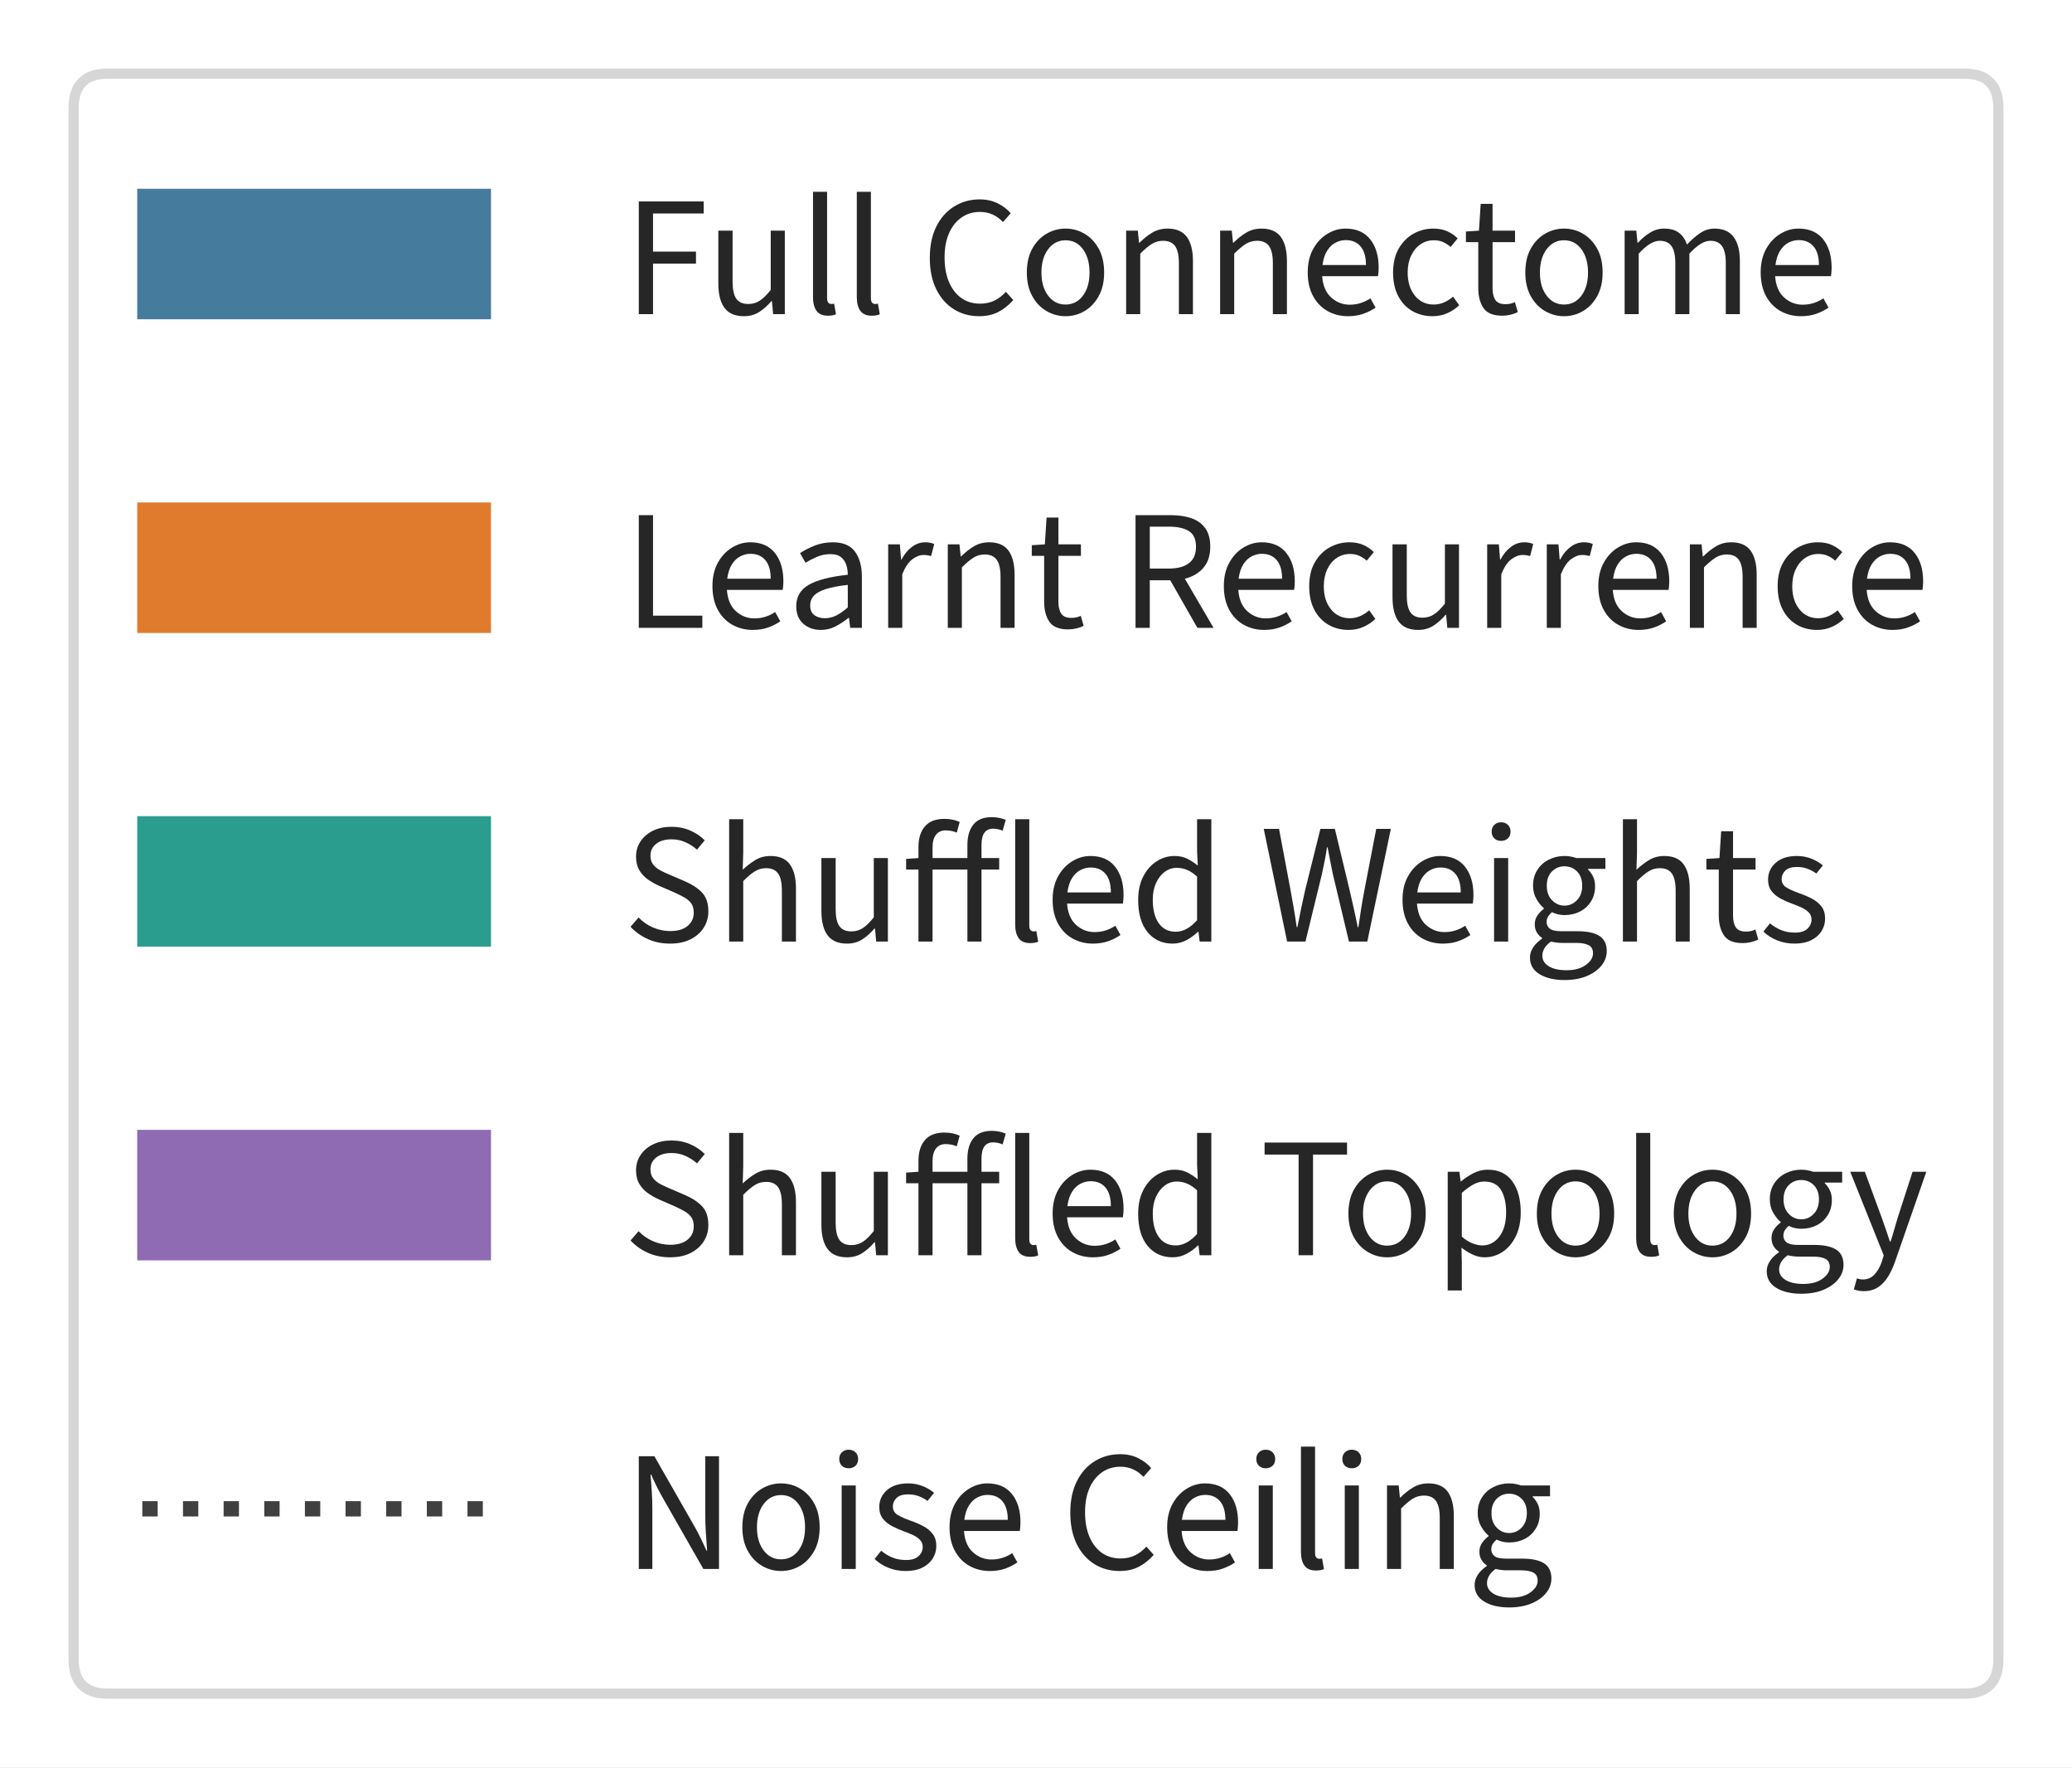
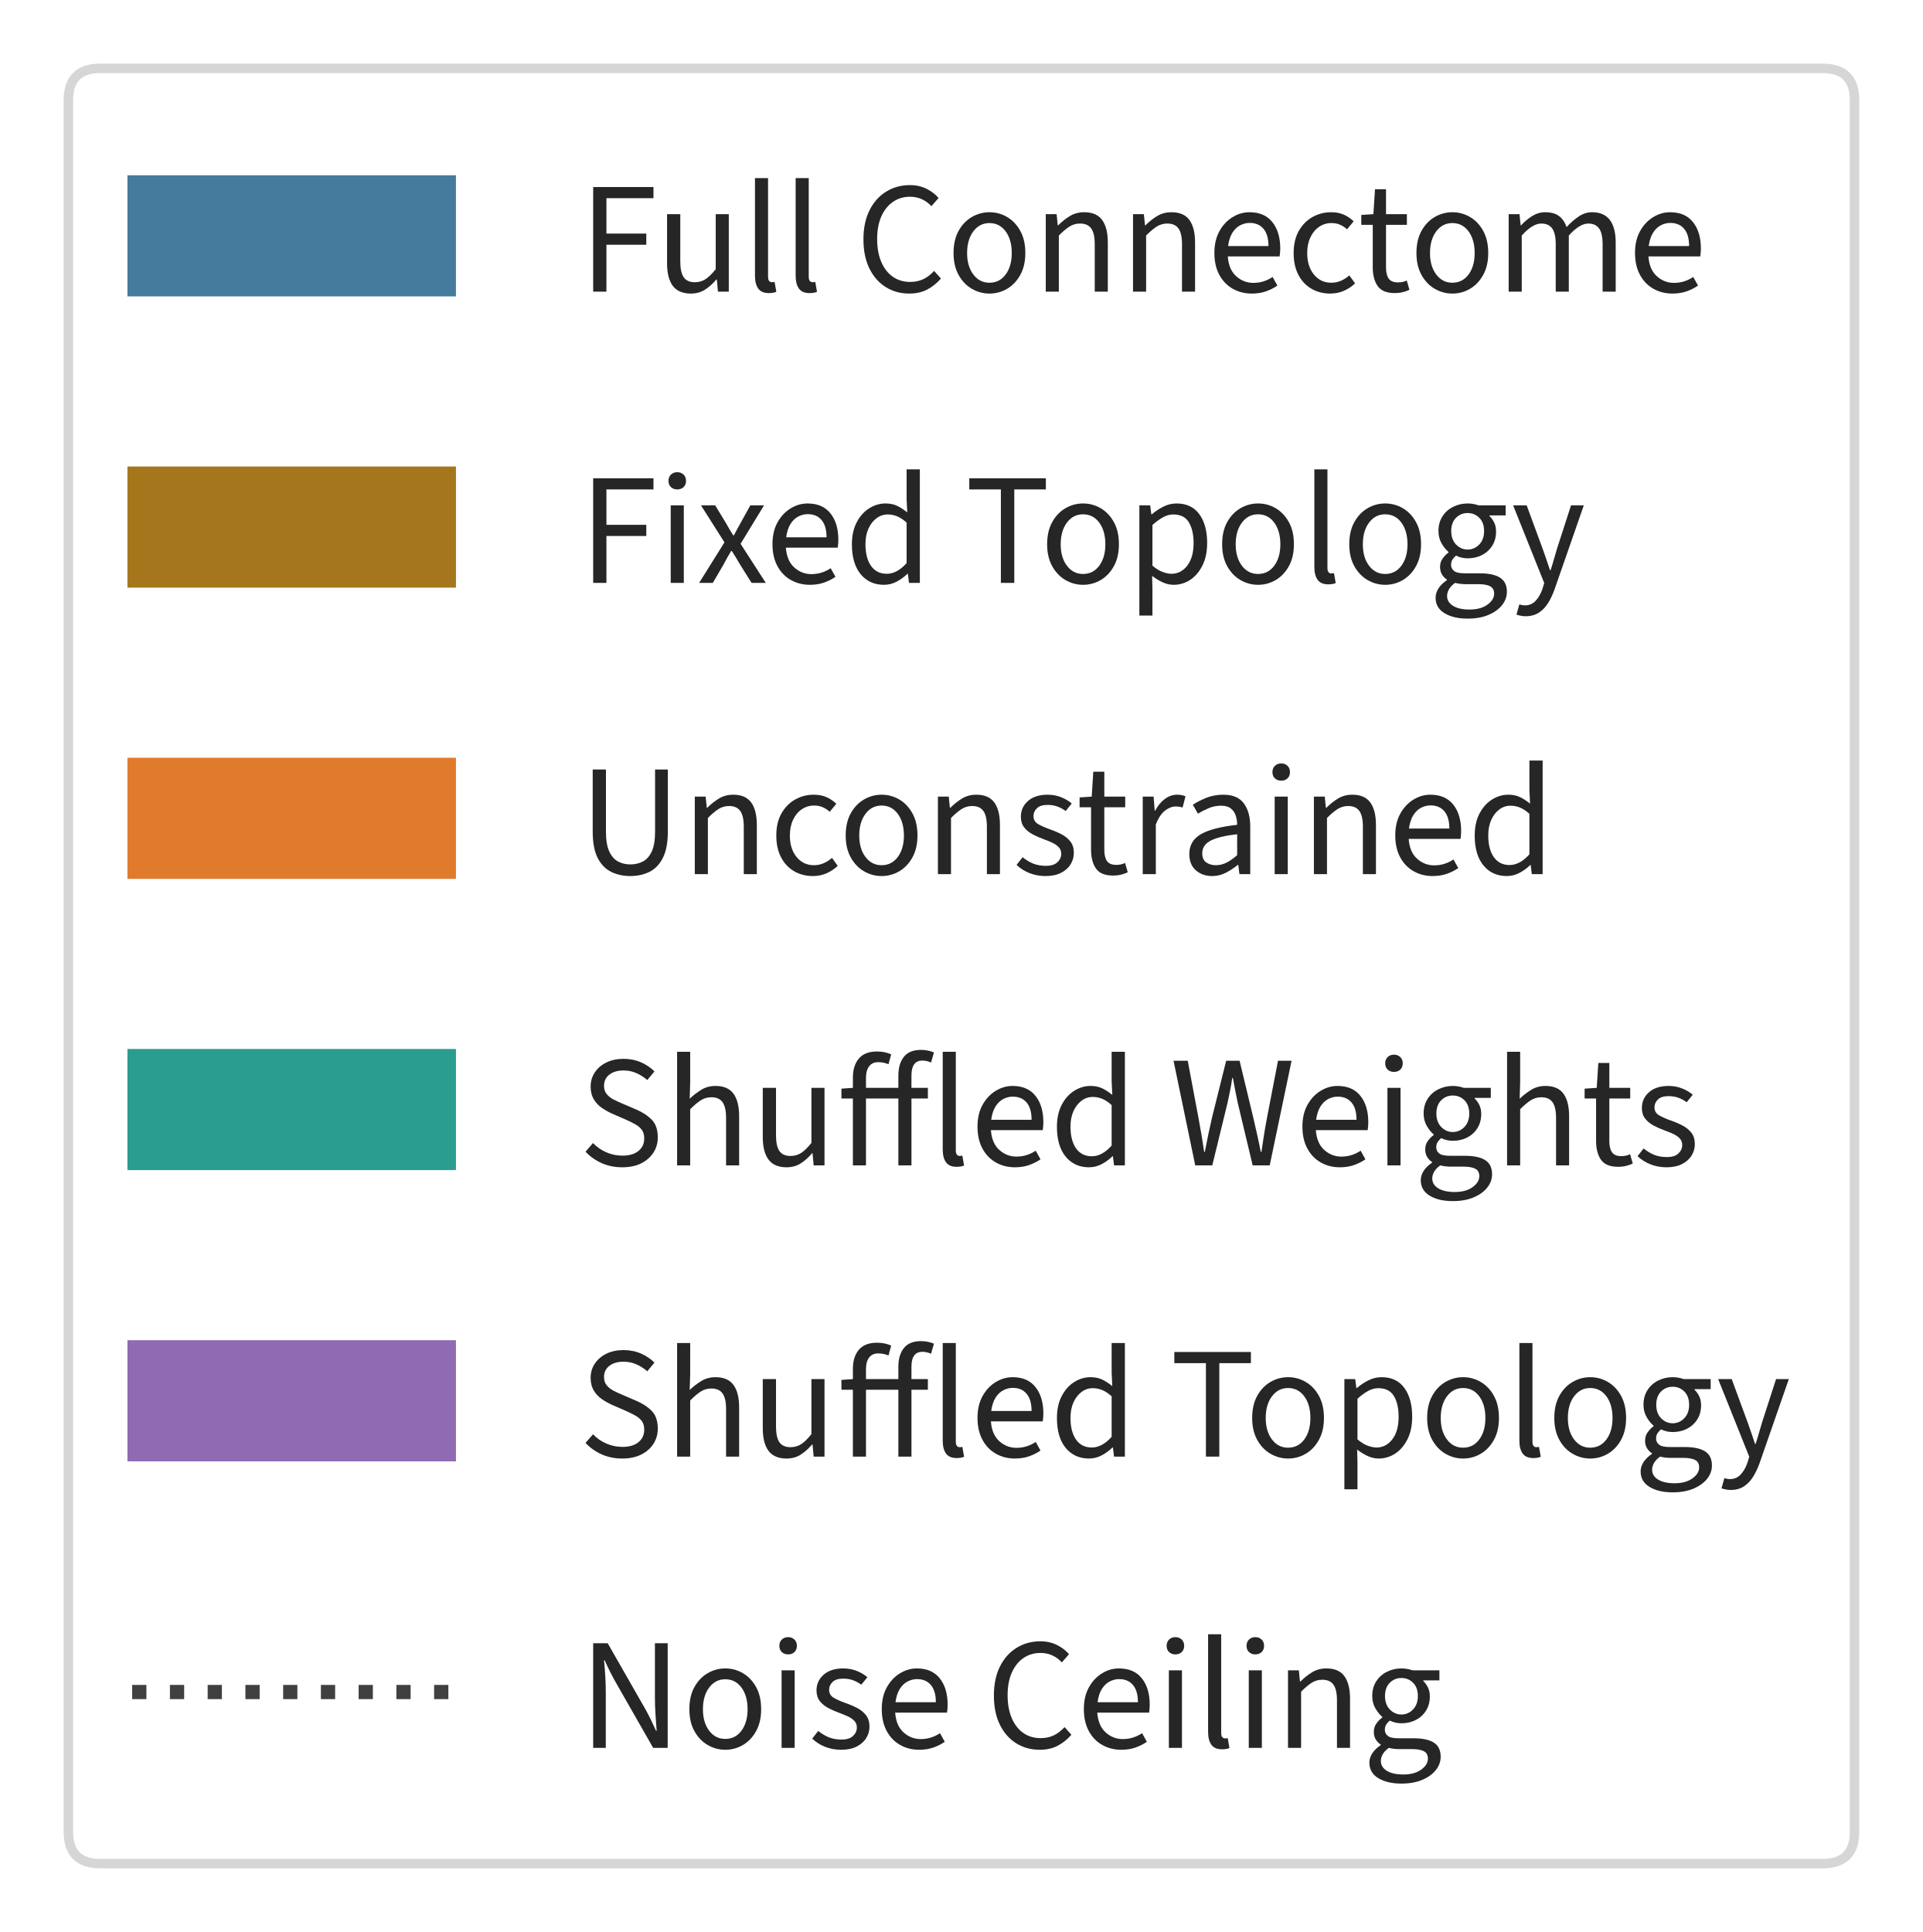
- <svg xmlns="http://www.w3.org/2000/svg" xmlns:xlink="http://www.w3.org/1999/xlink" width="202.641pt" height="172.824pt" viewBox="0 0 202.641 172.824" version="1.1">
+ <svg xmlns="http://www.w3.org/2000/svg" xmlns:xlink="http://www.w3.org/1999/xlink" width="202.515pt" height="203.501pt" viewBox="0 0 202.515 203.501" version="1.1">
  <defs>
    <style type="text/css">*{stroke-linejoin: round; stroke-linecap: butt}</style>
  </defs>
  <g id="figure_1">
    <g id="patch_1">
-       <path d="M 0 172.824  L 202.641 172.824  L 202.641 0  L 0 0  z " style="fill: #ffffff" />
+       <path d="M 0 203.501  L 202.515 203.501  L 202.515 0  L 0 0  z " style="fill: #ffffff" />
    </g>
    <g id="legend_1">
      <g id="patch_2">
-         <path d="M 10.56 165.624  L 192.081 165.624  Q 195.441 165.624 195.441 162.264  L 195.441 10.56  Q 195.441 7.2 192.081 7.2  L 10.56 7.2  Q 7.2 7.2 7.2 10.56  L 7.2 162.264  Q 7.2 165.624 10.56 165.624  z " style="fill: #ffffff; opacity: 0.8; stroke: #cccccc; stroke-linejoin: miter" />
+         <path d="M 10.56 196.301  L 191.955 196.301  Q 195.315 196.301 195.315 192.941  L 195.315 10.56  Q 195.315 7.2 191.955 7.2  L 10.56 7.2  Q 7.2 7.2 7.2 10.56  L 7.2 192.941  Q 7.2 196.301 10.56 196.301  z " style="fill: #ffffff; opacity: 0.8; stroke: #cccccc; stroke-linejoin: miter" />
      </g>
      <g id="patch_3">
        <path d="M 13.92 30.72  L 47.52 30.72  L 47.52 18.96  L 13.92 18.96  z " style="fill: #457b9d; stroke: #457b9d; stroke-linejoin: miter" />
      </g>
      <g id="text_1">
        <g style="fill: #262626" transform="translate(60.96 30.72) scale(0.168 -0.168)">
          <defs>
            <path id="SourceSans3-Regular-7" d="M 576 0  L 576 4198  L 2995 4198  L 2995 3750  L 1107 3750  L 1107 2330  L 2707 2330  L 2707 1882  L 1107 1882  L 1107 0  L 576 0  z " transform="scale(0.015625)" />
            <path id="SourceSans3-Regular-30" d="M 1434 -77  Q 941 -77 710 233  Q 480 544 480 1139  L 480 3110  L 1011 3110  L 1011 1210  Q 1011 774 1148 576  Q 1286 378 1594 378  Q 1837 378 2025 502  Q 2214 627 2432 902  L 2432 3110  L 2957 3110  L 2957 0  L 2522 0  L 2477 486  L 2458 486  Q 2240 230 1997 76  Q 1754 -77 1434 -77  z " transform="scale(0.015625)" />
            <path id="SourceSans3-Regular-27" d="M 1082 -58  Q 787 -58 656 124  Q 525 307 525 640  L 525 4557  L 1050 4557  L 1050 602  Q 1050 480 1094 429  Q 1139 378 1203 378  Q 1229 378 1251 381  Q 1274 384 1312 390  L 1382 -6  Q 1267 -58 1082 -58  z " transform="scale(0.015625)" />
            <path id="SourceSans3-Regular-1" transform="scale(0.015625)" />
            <path id="SourceSans3-Regular-4" d="M 2170 -77  Q 1645 -77 1229 182  Q 813 442 573 928  Q 333 1414 333 2099  Q 333 2778 576 3264  Q 819 3750 1241 4012  Q 1664 4275 2195 4275  Q 2573 4275 2870 4124  Q 3168 3974 3347 3757  L 3059 3430  Q 2893 3610 2678 3709  Q 2464 3808 2202 3808  Q 1811 3808 1513 3600  Q 1216 3392 1049 3014  Q 883 2637 883 2112  Q 883 1587 1046 1200  Q 1210 813 1507 601  Q 1805 390 2208 390  Q 2502 390 2736 502  Q 2970 614 3168 832  L 3443 525  Q 3187 237 2883 80  Q 2579 -77 2170 -77  z " transform="scale(0.015625)" />
            <path id="SourceSans3-Regular-2a" d="M 1734 -77  Q 1357 -77 1027 115  Q 698 307 496 672  Q 294 1037 294 1549  Q 294 2074 496 2438  Q 698 2803 1027 2995  Q 1357 3187 1734 3187  Q 2118 3187 2444 2995  Q 2771 2803 2972 2438  Q 3174 2074 3174 1549  Q 3174 1037 2972 672  Q 2771 307 2444 115  Q 2118 -77 1734 -77  z M 1734 358  Q 2138 358 2384 688  Q 2630 1018 2630 1549  Q 2630 2086 2384 2419  Q 2138 2752 1734 2752  Q 1338 2752 1088 2419  Q 838 2086 838 1549  Q 838 1018 1088 688  Q 1338 358 1734 358  z " transform="scale(0.015625)" />
            <path id="SourceSans3-Regular-29" d="M 525 0  L 525 3110  L 960 3110  L 1005 2662  L 1024 2662  Q 1248 2886 1497 3036  Q 1747 3187 2067 3187  Q 2560 3187 2787 2876  Q 3014 2566 3014 1971  L 3014 0  L 2490 0  L 2490 1901  Q 2490 2336 2349 2534  Q 2208 2733 1901 2733  Q 1664 2733 1475 2611  Q 1286 2490 1050 2253  L 1050 0  L 525 0  z " transform="scale(0.015625)" />
            <path id="SourceSans3-Regular-20" d="M 1702 2758  Q 1510 2758 1328 2665  Q 1146 2573 1014 2368  Q 883 2163 838 1830  L 2458 1830  Q 2458 2285 2259 2521  Q 2061 2758 1702 2758  z M 1786 -77  Q 1370 -77 1027 115  Q 685 307 486 675  Q 288 1043 288 1555  Q 288 2061 489 2425  Q 691 2790 1014 2988  Q 1338 3187 1696 3187  Q 2298 3187 2614 2790  Q 2931 2394 2931 1728  Q 2931 1645 2924 1568  Q 2918 1491 2906 1414  L 826 1414  Q 864 890 1161 621  Q 1459 352 1850 352  Q 2074 352 2269 416  Q 2464 480 2624 589  L 2816 243  Q 2611 102 2358 12  Q 2106 -77 1786 -77  z " transform="scale(0.015625)" />
            <path id="SourceSans3-Regular-1e" d="M 1760 -77  Q 1344 -77 1011 115  Q 678 307 486 672  Q 294 1037 294 1549  Q 294 2074 502 2438  Q 710 2803 1052 2995  Q 1395 3187 1792 3187  Q 2099 3187 2320 3084  Q 2541 2982 2701 2822  L 2438 2502  Q 2317 2611 2166 2681  Q 2016 2752 1811 2752  Q 1536 2752 1315 2601  Q 1094 2451 966 2179  Q 838 1907 838 1549  Q 838 1018 1107 688  Q 1376 358 1805 358  Q 2016 358 2201 441  Q 2387 525 2528 653  L 2758 333  Q 2566 147 2313 35  Q 2061 -77 1760 -77  z " transform="scale(0.015625)" />
            <path id="SourceSans3-Regular-2f" d="M 1504 -58  Q 1005 -58 809 227  Q 614 512 614 979  L 614 2682  L 154 2682  L 154 3078  L 640 3110  L 704 4109  L 1146 4109  L 1146 3110  L 1984 3110  L 1984 2682  L 1146 2682  L 1146 966  Q 1146 685 1251 528  Q 1357 371 1626 371  Q 1709 371 1798 387  Q 1888 403 1978 448  L 2086 77  Q 1965 13 1814 -22  Q 1664 -58 1504 -58  z " transform="scale(0.015625)" />
            <path id="SourceSans3-Regular-28" d="M 525 0  L 525 3110  L 960 3110  L 1005 2662  L 1024 2662  Q 1229 2886 1472 3036  Q 1715 3187 1990 3187  Q 2349 3187 2550 3030  Q 2752 2874 2848 2592  Q 3091 2854 3340 3020  Q 3590 3187 3872 3187  Q 4352 3187 4585 2876  Q 4819 2566 4819 1971  L 4819 0  L 4294 0  L 4294 1901  Q 4294 2336 4153 2534  Q 4013 2733 3718 2733  Q 3373 2733 2938 2253  L 2938 0  L 2413 0  L 2413 1901  Q 2413 2336 2272 2534  Q 2131 2733 1830 2733  Q 1485 2733 1050 2253  L 1050 0  L 525 0  z " transform="scale(0.015625)" />
          </defs>
          <use xlink:href="#SourceSans3-Regular-7" />
          <use xlink:href="#SourceSans3-Regular-30" transform="translate(47.8125 0)" />
          <use xlink:href="#SourceSans3-Regular-27" transform="translate(102.2188 0)" />
          <use xlink:href="#SourceSans3-Regular-27" transform="translate(127.7188 0)" />
          <use xlink:href="#SourceSans3-Regular-1" transform="translate(153.2188 0)" />
          <use xlink:href="#SourceSans3-Regular-4" transform="translate(173.2188 0)" />
          <use xlink:href="#SourceSans3-Regular-2a" transform="translate(230.3125 0)" />
          <use xlink:href="#SourceSans3-Regular-29" transform="translate(284.5156 0)" />
          <use xlink:href="#SourceSans3-Regular-29" transform="translate(339.2188 0)" />
          <use xlink:href="#SourceSans3-Regular-20" transform="translate(393.9219 0)" />
          <use xlink:href="#SourceSans3-Regular-1e" transform="translate(443.5156 0)" />
          <use xlink:href="#SourceSans3-Regular-2f" transform="translate(488.1094 0)" />
          <use xlink:href="#SourceSans3-Regular-2a" transform="translate(520.5 0)" />
          <use xlink:href="#SourceSans3-Regular-28" transform="translate(574.7031 0)" />
          <use xlink:href="#SourceSans3-Regular-20" transform="translate(657.6094 0)" />
        </g>
      </g>
      <g id="patch_4">
-         <path d="M 13.92 61.397  L 47.52 61.397  L 47.52 49.637  L 13.92 49.637  z " style="fill: #e07b2e; stroke: #e07b2e; stroke-linejoin: miter" />
+         <path d="M 13.92 61.397  L 47.52 61.397  L 47.52 49.637  L 13.92 49.637  z " style="fill: #a6761d; stroke: #a6761d; stroke-linejoin: miter" />
      </g>
      <g id="text_2">
        <g style="fill: #262626" transform="translate(60.96 61.3968) scale(0.168 -0.168)">
          <defs>
-             <path id="SourceSans3-Regular-d" d="M 576 0  L 576 4198  L 1107 4198  L 1107 454  L 2944 454  L 2944 0  L 576 0  z " transform="scale(0.015625)" />
-             <path id="SourceSans3-Regular-1c" d="M 1242 -77  Q 851 -77 588 153  Q 326 384 326 806  Q 326 1331 787 1600  Q 1248 1869 2246 1978  Q 2246 2176 2188 2349  Q 2131 2522 1993 2634  Q 1856 2746 1600 2746  Q 1331 2746 1094 2643  Q 858 2541 672 2426  L 467 2784  Q 685 2931 1001 3059  Q 1318 3187 1690 3187  Q 2259 3187 2515 2838  Q 2771 2490 2771 1907  L 2771 0  L 2336 0  L 2291 371  L 2272 371  Q 2042 186 1789 54  Q 1536 -77 1242 -77  z M 1389 358  Q 1613 358 1817 460  Q 2022 563 2246 762  L 2246 1600  Q 1722 1542 1414 1440  Q 1107 1338 976 1190  Q 845 1043 845 838  Q 845 582 1005 470  Q 1165 358 1389 358  z " transform="scale(0.015625)" />
-             <path id="SourceSans3-Regular-2d" d="M 525 0  L 525 3110  L 960 3110  L 1005 2547  L 1024 2547  Q 1178 2842 1408 3014  Q 1638 3187 1907 3187  Q 2093 3187 2240 3123  L 2125 2675  Q 2054 2694 1993 2704  Q 1933 2714 1837 2714  Q 1638 2714 1424 2554  Q 1210 2394 1050 1997  L 1050 0  L 525 0  z " transform="scale(0.015625)" />
-             <path id="SourceSans3-Regular-13" d="M 576 0  L 576 4198  L 1888 4198  Q 2317 4198 2649 4086  Q 2982 3974 3171 3715  Q 3360 3456 3360 3021  Q 3360 2534 3104 2236  Q 2848 1939 2413 1830  L 3482 0  L 2880 0  L 1869 1773  L 1107 1773  L 1107 0  L 576 0  z M 1107 2208  L 1811 2208  Q 2304 2208 2566 2409  Q 2829 2611 2829 3021  Q 2829 3437 2566 3603  Q 2304 3770 1811 3770  L 1107 3770  L 1107 2208  z " transform="scale(0.015625)" />
+             <path id="SourceSans3-Regular-24" d="M 525 0  L 525 3110  L 1050 3110  L 1050 0  L 525 0  z M 787 3750  Q 633 3750 534 3843  Q 435 3936 435 4096  Q 435 4250 534 4346  Q 633 4442 787 4442  Q 941 4442 1040 4346  Q 1139 4250 1139 4096  Q 1139 3936 1040 3843  Q 941 3750 787 3750  z " transform="scale(0.015625)" />
+             <path id="SourceSans3-Regular-33" d="M 90 0  L 1107 1626  L 166 3110  L 736 3110  L 1152 2426  Q 1222 2304 1299 2169  Q 1376 2035 1459 1907  L 1485 1907  Q 1555 2035 1625 2169  Q 1696 2304 1766 2426  L 2144 3110  L 2694 3110  L 1754 1568  L 2765 0  L 2195 0  L 1741 723  Q 1658 864 1574 1005  Q 1491 1146 1402 1280  L 1376 1280  Q 1293 1146 1216 1008  Q 1139 870 1062 723  L 640 0  L 90 0  z " transform="scale(0.015625)" />
+             <path id="SourceSans3-Regular-1f" d="M 1587 -77  Q 1005 -77 653 348  Q 301 774 301 1549  Q 301 2054 489 2422  Q 678 2790 988 2988  Q 1299 3187 1651 3187  Q 1920 3187 2118 3091  Q 2317 2995 2522 2829  L 2496 3360  L 2496 4557  L 3027 4557  L 3027 0  L 2592 0  L 2547 365  L 2528 365  Q 2349 186 2105 54  Q 1862 -77 1587 -77  z M 1702 365  Q 2112 365 2496 794  L 2496 2419  Q 2298 2598 2115 2672  Q 1933 2746 1741 2746  Q 1491 2746 1289 2595  Q 1088 2445 966 2179  Q 845 1914 845 1555  Q 845 998 1069 681  Q 1293 365 1702 365  z " transform="scale(0.015625)" />
+             <path id="SourceSans3-Regular-15" d="M 1446 0  L 1446 3750  L 179 3750  L 179 4198  L 3251 4198  L 3251 3750  L 1984 3750  L 1984 0  L 1446 0  z " transform="scale(0.015625)" />
+             <path id="SourceSans3-Regular-2b" d="M 525 -1312  L 525 3110  L 960 3110  L 1005 2752  L 1024 2752  Q 1235 2931 1488 3059  Q 1741 3187 2016 3187  Q 2618 3187 2931 2755  Q 3245 2323 3245 1600  Q 3245 1075 3056 697  Q 2867 320 2563 121  Q 2259 -77 1901 -77  Q 1683 -77 1468 19  Q 1254 115 1037 282  L 1050 -262  L 1050 -1312  L 525 -1312  z M 1811 365  Q 2195 365 2448 694  Q 2701 1024 2701 1600  Q 2701 2112 2512 2429  Q 2323 2746 1882 2746  Q 1683 2746 1481 2637  Q 1280 2528 1050 2323  L 1050 691  Q 1261 512 1459 438  Q 1658 365 1811 365  z " transform="scale(0.015625)" />
+             <path id="SourceSans3-Regular-22" d="M 1574 -1434  Q 1005 -1434 646 -1216  Q 288 -998 288 -595  Q 288 -397 409 -214  Q 531 -32 742 109  L 742 134  Q 627 205 547 333  Q 467 461 467 640  Q 467 838 576 985  Q 685 1133 806 1216  L 806 1242  Q 653 1370 528 1587  Q 403 1805 403 2080  Q 403 2419 563 2668  Q 723 2918 992 3052  Q 1261 3187 1574 3187  Q 1702 3187 1817 3164  Q 1933 3142 2016 3110  L 3098 3110  L 3098 2707  L 2451 2707  L 2451 2682  Q 2560 2579 2637 2425  Q 2714 2272 2714 2061  Q 2714 1734 2560 1491  Q 2406 1248 2150 1117  Q 1894 986 1574 986  Q 1325 986 1107 1094  Q 1024 1024 966 937  Q 909 851 909 723  Q 909 576 1027 480  Q 1146 384 1459 384  L 2061 384  Q 2605 384 2877 208  Q 3149 32 3149 -358  Q 3149 -646 2957 -889  Q 2765 -1133 2413 -1283  Q 2061 -1434 1574 -1434  z M 1574 1338  Q 1843 1338 2038 1539  Q 2234 1741 2234 2080  Q 2234 2419 2042 2611  Q 1850 2803 1574 2803  Q 1299 2803 1107 2611  Q 915 2419 915 2080  Q 915 1741 1110 1539  Q 1306 1338 1574 1338  z M 1651 -1069  Q 2099 -1069 2368 -873  Q 2637 -678 2637 -435  Q 2637 -218 2473 -134  Q 2310 -51 2010 -51  L 1472 -51  Q 1382 -51 1276 -38  Q 1171 -26 1069 0  Q 902 -122 825 -256  Q 749 -390 749 -525  Q 749 -774 989 -921  Q 1229 -1069 1651 -1069  z " transform="scale(0.015625)" />
+             <path id="SourceSans3-Regular-34" d="M 576 -1338  Q 474 -1338 381 -1318  Q 288 -1299 211 -1274  L 326 -864  Q 442 -902 550 -902  Q 813 -902 985 -713  Q 1158 -525 1254 -237  L 1325 -6  L 77 3110  L 621 3110  L 1254 1389  Q 1325 1190 1405 960  Q 1485 730 1555 512  L 1581 512  Q 1651 723 1715 953  Q 1779 1184 1843 1389  L 2400 3110  L 2912 3110  L 1741 -256  Q 1632 -563 1481 -806  Q 1331 -1050 1110 -1194  Q 890 -1338 576 -1338  z " transform="scale(0.015625)" />
          </defs>
-           <use xlink:href="#SourceSans3-Regular-d" />
-           <use xlink:href="#SourceSans3-Regular-20" transform="translate(47.39062 0)" />
-           <use xlink:href="#SourceSans3-Regular-1c" transform="translate(95.57812 0)" />
-           <use xlink:href="#SourceSans3-Regular-2d" transform="translate(145.9844 0)" />
-           <use xlink:href="#SourceSans3-Regular-29" transform="translate(180.6875 0)" />
-           <use xlink:href="#SourceSans3-Regular-2f" transform="translate(235.3906 0)" />
-           <use xlink:href="#SourceSans3-Regular-1" transform="translate(269.1875 0)" />
-           <use xlink:href="#SourceSans3-Regular-13" transform="translate(289.1875 0)" />
-           <use xlink:href="#SourceSans3-Regular-20" transform="translate(345.0938 0)" />
-           <use xlink:href="#SourceSans3-Regular-1e" transform="translate(394.6875 0)" />
-           <use xlink:href="#SourceSans3-Regular-30" transform="translate(440.2812 0)" />
-           <use xlink:href="#SourceSans3-Regular-2d" transform="translate(494.6875 0)" />
-           <use xlink:href="#SourceSans3-Regular-2d" transform="translate(529.3906 0)" />
-           <use xlink:href="#SourceSans3-Regular-20" transform="translate(563.0938 0)" />
-           <use xlink:href="#SourceSans3-Regular-29" transform="translate(612.6875 0)" />
-           <use xlink:href="#SourceSans3-Regular-1e" transform="translate(667.3906 0)" />
-           <use xlink:href="#SourceSans3-Regular-20" transform="translate(710.8906 0)" />
+           <use xlink:href="#SourceSans3-Regular-7" />
+           <use xlink:href="#SourceSans3-Regular-24" transform="translate(49.40625 0)" />
+           <use xlink:href="#SourceSans3-Regular-33" transform="translate(74 0)" />
+           <use xlink:href="#SourceSans3-Regular-20" transform="translate(116.8906 0)" />
+           <use xlink:href="#SourceSans3-Regular-1f" transform="translate(166.4844 0)" />
+           <use xlink:href="#SourceSans3-Regular-1" transform="translate(221.9844 0)" />
+           <use xlink:href="#SourceSans3-Regular-15" transform="translate(241.9844 0)" />
+           <use xlink:href="#SourceSans3-Regular-2a" transform="translate(288.9844 0)" />
+           <use xlink:href="#SourceSans3-Regular-2b" transform="translate(343.1875 0)" />
+           <use xlink:href="#SourceSans3-Regular-2a" transform="translate(398.6875 0)" />
+           <use xlink:href="#SourceSans3-Regular-27" transform="translate(452.8906 0)" />
+           <use xlink:href="#SourceSans3-Regular-2a" transform="translate(478.3906 0)" />
+           <use xlink:href="#SourceSans3-Regular-22" transform="translate(532.5938 0)" />
+           <use xlink:href="#SourceSans3-Regular-34" transform="translate(584.5 0)" />
        </g>
      </g>
      <g id="patch_5">
-         <path d="M 13.92 92.074  L 47.52 92.074  L 47.52 80.314  L 13.92 80.314  z " style="fill: #2a9d8f; stroke: #2a9d8f; stroke-linejoin: miter" />
+         <path d="M 13.92 92.074  L 47.52 92.074  L 47.52 80.314  L 13.92 80.314  z " style="fill: #e07b2e; stroke: #e07b2e; stroke-linejoin: miter" />
      </g>
      <g id="text_3">
        <g style="fill: #262626" transform="translate(60.96 92.0736) scale(0.168 -0.168)">
          <defs>
+             <path id="SourceSans3-Regular-16" d="M 2067 -77  Q 1638 -77 1296 92  Q 954 262 755 652  Q 557 1043 557 1709  L 557 4198  L 1088 4198  L 1088 1696  Q 1088 1203 1219 915  Q 1350 627 1571 508  Q 1792 390 2067 390  Q 2349 390 2573 508  Q 2797 627 2928 915  Q 3059 1203 3059 1696  L 3059 4198  L 3571 4198  L 3571 1709  Q 3571 1043 3372 652  Q 3174 262 2835 92  Q 2496 -77 2067 -77  z " transform="scale(0.015625)" />
+             <path id="SourceSans3-Regular-2e" d="M 1338 -77  Q 998 -77 697 41  Q 397 160 179 371  L 422 678  Q 627 512 848 422  Q 1069 333 1357 333  Q 1664 333 1817 477  Q 1971 621 1971 819  Q 1971 979 1868 1084  Q 1766 1190 1606 1264  Q 1446 1338 1267 1402  Q 1037 1485 825 1597  Q 614 1709 483 1878  Q 352 2048 352 2304  Q 352 2682 637 2934  Q 922 3187 1427 3187  Q 1715 3187 1964 3088  Q 2214 2989 2394 2835  L 2150 2534  Q 1990 2650 1814 2714  Q 1638 2778 1427 2778  Q 1133 2778 995 2643  Q 858 2509 858 2330  Q 858 2118 1043 2009  Q 1229 1901 1517 1798  Q 1760 1715 1981 1600  Q 2202 1485 2339 1309  Q 2477 1133 2477 851  Q 2477 602 2345 390  Q 2214 179 1961 51  Q 1709 -77 1338 -77  z " transform="scale(0.015625)" />
+             <path id="SourceSans3-Regular-2d" d="M 525 0  L 525 3110  L 960 3110  L 1005 2547  L 1024 2547  Q 1178 2842 1408 3014  Q 1638 3187 1907 3187  Q 2093 3187 2240 3123  L 2125 2675  Q 2054 2694 1993 2704  Q 1933 2714 1837 2714  Q 1638 2714 1424 2554  Q 1210 2394 1050 1997  L 1050 0  L 525 0  z " transform="scale(0.015625)" />
+             <path id="SourceSans3-Regular-1c" d="M 1242 -77  Q 851 -77 588 153  Q 326 384 326 806  Q 326 1331 787 1600  Q 1248 1869 2246 1978  Q 2246 2176 2188 2349  Q 2131 2522 1993 2634  Q 1856 2746 1600 2746  Q 1331 2746 1094 2643  Q 858 2541 672 2426  L 467 2784  Q 685 2931 1001 3059  Q 1318 3187 1690 3187  Q 2259 3187 2515 2838  Q 2771 2490 2771 1907  L 2771 0  L 2336 0  L 2291 371  L 2272 371  Q 2042 186 1789 54  Q 1536 -77 1242 -77  z M 1389 358  Q 1613 358 1817 460  Q 2022 563 2246 762  L 2246 1600  Q 1722 1542 1414 1440  Q 1107 1338 976 1190  Q 845 1043 845 838  Q 845 582 1005 470  Q 1165 358 1389 358  z " transform="scale(0.015625)" />
+           </defs>
+           <use xlink:href="#SourceSans3-Regular-16" />
+           <use xlink:href="#SourceSans3-Regular-29" transform="translate(64.5 0)" />
+           <use xlink:href="#SourceSans3-Regular-1e" transform="translate(119.2031 0)" />
+           <use xlink:href="#SourceSans3-Regular-2a" transform="translate(162.7031 0)" />
+           <use xlink:href="#SourceSans3-Regular-29" transform="translate(216.9062 0)" />
+           <use xlink:href="#SourceSans3-Regular-2e" transform="translate(271.6094 0)" />
+           <use xlink:href="#SourceSans3-Regular-2f" transform="translate(311.5156 0)" />
+           <use xlink:href="#SourceSans3-Regular-2d" transform="translate(345.3125 0)" />
+           <use xlink:href="#SourceSans3-Regular-1c" transform="translate(377.6094 0)" />
+           <use xlink:href="#SourceSans3-Regular-24" transform="translate(428.0156 0)" />
+           <use xlink:href="#SourceSans3-Regular-29" transform="translate(452.6094 0)" />
+           <use xlink:href="#SourceSans3-Regular-20" transform="translate(507.3125 0)" />
+           <use xlink:href="#SourceSans3-Regular-1f" transform="translate(556.9062 0)" />
+         </g>
+       </g>
+       <g id="patch_6">
+         <path d="M 13.92 122.75  L 47.52 122.75  L 47.52 110.99  L 13.92 110.99  z " style="fill: #2a9d8f; stroke: #2a9d8f; stroke-linejoin: miter" />
+       </g>
+       <g id="text_4">
+         <g style="fill: #262626" transform="translate(60.96 122.7504) scale(0.168 -0.168)">
+           <defs>
            <path id="SourceSans3-Regular-14" d="M 1741 -77  Q 1293 -77 918 89  Q 544 256 269 550  L 570 896  Q 794 659 1104 524  Q 1414 390 1747 390  Q 2163 390 2393 579  Q 2624 768 2624 1075  Q 2624 1293 2531 1421  Q 2438 1549 2281 1638  Q 2125 1728 1926 1818  L 1325 2080  Q 1126 2170 928 2304  Q 730 2438 602 2649  Q 474 2861 474 3162  Q 474 3482 643 3734  Q 813 3987 1110 4131  Q 1408 4275 1792 4275  Q 2176 4275 2496 4134  Q 2816 3994 3034 3770  L 2746 3424  Q 2547 3597 2310 3702  Q 2074 3808 1792 3808  Q 1440 3808 1225 3641  Q 1011 3475 1011 3194  Q 1011 2995 1116 2864  Q 1222 2733 1382 2649  Q 1542 2566 1709 2496  L 2304 2240  Q 2682 2080 2925 1833  Q 3168 1587 3168 1120  Q 3168 787 2995 515  Q 2822 243 2505 83  Q 2189 -77 1741 -77  z " transform="scale(0.015625)" />
            <path id="SourceSans3-Regular-23" d="M 525 0  L 525 4557  L 1050 4557  L 1050 3315  L 1030 2675  Q 1254 2886 1500 3036  Q 1747 3187 2067 3187  Q 2560 3187 2787 2876  Q 3014 2566 3014 1971  L 3014 0  L 2490 0  L 2490 1901  Q 2490 2336 2349 2534  Q 2208 2733 1901 2733  Q 1664 2733 1475 2611  Q 1286 2490 1050 2253  L 1050 0  L 525 0  z " transform="scale(0.015625)" />
            <path id="SourceSans3-Regular-2af" d="M 2438 0  L 2438 2682  L 1139 2682  L 1139 0  L 614 0  L 614 2682  L 154 2682  L 154 3078  L 614 3110  L 614 3520  Q 614 4006 854 4288  Q 1094 4570 1581 4570  Q 1901 4570 2150 4454  L 2042 4058  Q 1850 4141 1626 4141  Q 1395 4141 1267 3977  Q 1139 3814 1139 3507  L 1139 3110  L 2438 3110  L 2438 3603  Q 2438 4077 2659 4355  Q 2880 4634 3347 4634  Q 3494 4634 3628 4605  Q 3763 4576 3866 4531  L 3750 4128  Q 3578 4205 3398 4205  Q 2963 4205 2963 3603  L 2963 3110  L 3622 3110  L 3622 2682  L 2963 2682  L 2963 0  L 2438 0  z " transform="scale(0.015625)" />
-             <path id="SourceSans3-Regular-1f" d="M 1587 -77  Q 1005 -77 653 348  Q 301 774 301 1549  Q 301 2054 489 2422  Q 678 2790 988 2988  Q 1299 3187 1651 3187  Q 1920 3187 2118 3091  Q 2317 2995 2522 2829  L 2496 3360  L 2496 4557  L 3027 4557  L 3027 0  L 2592 0  L 2547 365  L 2528 365  Q 2349 186 2105 54  Q 1862 -77 1587 -77  z M 1702 365  Q 2112 365 2496 794  L 2496 2419  Q 2298 2598 2115 2672  Q 1933 2746 1741 2746  Q 1491 2746 1289 2595  Q 1088 2445 966 2179  Q 845 1914 845 1555  Q 845 998 1069 681  Q 1293 365 1702 365  z " transform="scale(0.015625)" />
            <path id="SourceSans3-Regular-18" d="M 1018 0  L 147 4198  L 717 4198  L 1146 1914  Q 1210 1574 1267 1235  Q 1325 896 1376 538  L 1402 538  Q 1472 896 1542 1238  Q 1613 1581 1690 1914  L 2259 4198  L 2797 4198  L 3347 1914  Q 3424 1581 3501 1238  Q 3578 896 3648 538  L 3674 538  Q 3725 896 3779 1238  Q 3834 1581 3898 1914  L 4339 4198  L 4883 4198  L 4006 0  L 3322 0  L 2720 2522  Q 2669 2765 2624 2998  Q 2579 3232 2528 3507  L 2502 3507  Q 2464 3232 2416 2998  Q 2368 2765 2317 2522  L 1702 0  L 1018 0  z " transform="scale(0.015625)" />
-             <path id="SourceSans3-Regular-24" d="M 525 0  L 525 3110  L 1050 3110  L 1050 0  L 525 0  z M 787 3750  Q 633 3750 534 3843  Q 435 3936 435 4096  Q 435 4250 534 4346  Q 633 4442 787 4442  Q 941 4442 1040 4346  Q 1139 4250 1139 4096  Q 1139 3936 1040 3843  Q 941 3750 787 3750  z " transform="scale(0.015625)" />
-             <path id="SourceSans3-Regular-22" d="M 1574 -1434  Q 1005 -1434 646 -1216  Q 288 -998 288 -595  Q 288 -397 409 -214  Q 531 -32 742 109  L 742 134  Q 627 205 547 333  Q 467 461 467 640  Q 467 838 576 985  Q 685 1133 806 1216  L 806 1242  Q 653 1370 528 1587  Q 403 1805 403 2080  Q 403 2419 563 2668  Q 723 2918 992 3052  Q 1261 3187 1574 3187  Q 1702 3187 1817 3164  Q 1933 3142 2016 3110  L 3098 3110  L 3098 2707  L 2451 2707  L 2451 2682  Q 2560 2579 2637 2425  Q 2714 2272 2714 2061  Q 2714 1734 2560 1491  Q 2406 1248 2150 1117  Q 1894 986 1574 986  Q 1325 986 1107 1094  Q 1024 1024 966 937  Q 909 851 909 723  Q 909 576 1027 480  Q 1146 384 1459 384  L 2061 384  Q 2605 384 2877 208  Q 3149 32 3149 -358  Q 3149 -646 2957 -889  Q 2765 -1133 2413 -1283  Q 2061 -1434 1574 -1434  z M 1574 1338  Q 1843 1338 2038 1539  Q 2234 1741 2234 2080  Q 2234 2419 2042 2611  Q 1850 2803 1574 2803  Q 1299 2803 1107 2611  Q 915 2419 915 2080  Q 915 1741 1110 1539  Q 1306 1338 1574 1338  z M 1651 -1069  Q 2099 -1069 2368 -873  Q 2637 -678 2637 -435  Q 2637 -218 2473 -134  Q 2310 -51 2010 -51  L 1472 -51  Q 1382 -51 1276 -38  Q 1171 -26 1069 0  Q 902 -122 825 -256  Q 749 -390 749 -525  Q 749 -774 989 -921  Q 1229 -1069 1651 -1069  z " transform="scale(0.015625)" />
-             <path id="SourceSans3-Regular-2e" d="M 1338 -77  Q 998 -77 697 41  Q 397 160 179 371  L 422 678  Q 627 512 848 422  Q 1069 333 1357 333  Q 1664 333 1817 477  Q 1971 621 1971 819  Q 1971 979 1868 1084  Q 1766 1190 1606 1264  Q 1446 1338 1267 1402  Q 1037 1485 825 1597  Q 614 1709 483 1878  Q 352 2048 352 2304  Q 352 2682 637 2934  Q 922 3187 1427 3187  Q 1715 3187 1964 3088  Q 2214 2989 2394 2835  L 2150 2534  Q 1990 2650 1814 2714  Q 1638 2778 1427 2778  Q 1133 2778 995 2643  Q 858 2509 858 2330  Q 858 2118 1043 2009  Q 1229 1901 1517 1798  Q 1760 1715 1981 1600  Q 2202 1485 2339 1309  Q 2477 1133 2477 851  Q 2477 602 2345 390  Q 2214 179 1961 51  Q 1709 -77 1338 -77  z " transform="scale(0.015625)" />
          </defs>
          <use xlink:href="#SourceSans3-Regular-14" />
          <use xlink:href="#SourceSans3-Regular-23" transform="translate(53.40625 0)" />
          <use xlink:href="#SourceSans3-Regular-30" transform="translate(107.8125 0)" />
          <use xlink:href="#SourceSans3-Regular-2af" transform="translate(162.2188 0)" />
          <use xlink:href="#SourceSans3-Regular-27" transform="translate(219.9219 0)" />
          <use xlink:href="#SourceSans3-Regular-20" transform="translate(245.4219 0)" />
          <use xlink:href="#SourceSans3-Regular-1f" transform="translate(295.0156 0)" />
          <use xlink:href="#SourceSans3-Regular-1" transform="translate(350.5156 0)" />
          <use xlink:href="#SourceSans3-Regular-18" transform="translate(370.5156 0)" />
          <use xlink:href="#SourceSans3-Regular-20" transform="translate(449.1094 0)" />
          <use xlink:href="#SourceSans3-Regular-24" transform="translate(498.7031 0)" />
          <use xlink:href="#SourceSans3-Regular-22" transform="translate(523.2969 0)" />
          <use xlink:href="#SourceSans3-Regular-23" transform="translate(573.7031 0)" />
          <use xlink:href="#SourceSans3-Regular-2f" transform="translate(628.1094 0)" />
          <use xlink:href="#SourceSans3-Regular-2e" transform="translate(660.9062 0)" />
        </g>
      </g>
-       <g id="patch_6">
-         <path d="M 13.92 122.75  L 47.52 122.75  L 47.52 110.99  L 13.92 110.99  z " style="fill: #8e6bb3; stroke: #8e6bb3; stroke-linejoin: miter" />
+       <g id="patch_7">
+         <path d="M 13.92 153.427  L 47.52 153.427  L 47.52 141.667  L 13.92 141.667  z " style="fill: #8e6bb3; stroke: #8e6bb3; stroke-linejoin: miter" />
      </g>
-       <g id="text_4">
-         <g style="fill: #262626" transform="translate(60.96 122.7504) scale(0.168 -0.168)">
-           <defs>
-             <path id="SourceSans3-Regular-15" d="M 1446 0  L 1446 3750  L 179 3750  L 179 4198  L 3251 4198  L 3251 3750  L 1984 3750  L 1984 0  L 1446 0  z " transform="scale(0.015625)" />
-             <path id="SourceSans3-Regular-2b" d="M 525 -1312  L 525 3110  L 960 3110  L 1005 2752  L 1024 2752  Q 1235 2931 1488 3059  Q 1741 3187 2016 3187  Q 2618 3187 2931 2755  Q 3245 2323 3245 1600  Q 3245 1075 3056 697  Q 2867 320 2563 121  Q 2259 -77 1901 -77  Q 1683 -77 1468 19  Q 1254 115 1037 282  L 1050 -262  L 1050 -1312  L 525 -1312  z M 1811 365  Q 2195 365 2448 694  Q 2701 1024 2701 1600  Q 2701 2112 2512 2429  Q 2323 2746 1882 2746  Q 1683 2746 1481 2637  Q 1280 2528 1050 2323  L 1050 691  Q 1261 512 1459 438  Q 1658 365 1811 365  z " transform="scale(0.015625)" />
-             <path id="SourceSans3-Regular-34" d="M 576 -1338  Q 474 -1338 381 -1318  Q 288 -1299 211 -1274  L 326 -864  Q 442 -902 550 -902  Q 813 -902 985 -713  Q 1158 -525 1254 -237  L 1325 -6  L 77 3110  L 621 3110  L 1254 1389  Q 1325 1190 1405 960  Q 1485 730 1555 512  L 1581 512  Q 1651 723 1715 953  Q 1779 1184 1843 1389  L 2400 3110  L 2912 3110  L 1741 -256  Q 1632 -563 1481 -806  Q 1331 -1050 1110 -1194  Q 890 -1338 576 -1338  z " transform="scale(0.015625)" />
-           </defs>
+       <g id="text_5">
+         <g style="fill: #262626" transform="translate(60.96 153.4272) scale(0.168 -0.168)">
          <use xlink:href="#SourceSans3-Regular-14" />
          <use xlink:href="#SourceSans3-Regular-23" transform="translate(53.40625 0)" />
          <use xlink:href="#SourceSans3-Regular-30" transform="translate(107.8125 0)" />
          <use xlink:href="#SourceSans3-Regular-2af" transform="translate(162.2188 0)" />
          <use xlink:href="#SourceSans3-Regular-27" transform="translate(219.9219 0)" />
          <use xlink:href="#SourceSans3-Regular-20" transform="translate(245.4219 0)" />
          <use xlink:href="#SourceSans3-Regular-1f" transform="translate(295.0156 0)" />
          <use xlink:href="#SourceSans3-Regular-1" transform="translate(350.5156 0)" />
          <use xlink:href="#SourceSans3-Regular-15" transform="translate(370.5156 0)" />
          <use xlink:href="#SourceSans3-Regular-2a" transform="translate(417.5156 0)" />
          <use xlink:href="#SourceSans3-Regular-2b" transform="translate(471.7188 0)" />
          <use xlink:href="#SourceSans3-Regular-2a" transform="translate(527.2188 0)" />
          <use xlink:href="#SourceSans3-Regular-27" transform="translate(581.4219 0)" />
          <use xlink:href="#SourceSans3-Regular-2a" transform="translate(606.9219 0)" />
          <use xlink:href="#SourceSans3-Regular-22" transform="translate(661.125 0)" />
          <use xlink:href="#SourceSans3-Regular-34" transform="translate(713.0312 0)" />
        </g>
      </g>
      <g id="line2d_1">
-         <path d="M 13.92 147.547  L 30.72 147.547  L 47.52 147.547  " style="fill: none; stroke-dasharray: 1.5,2.475; stroke-dashoffset: 0; stroke: #404040; stroke-width: 1.5" />
+         <path d="M 13.92 178.224  L 30.72 178.224  L 47.52 178.224  " style="fill: none; stroke-dasharray: 1.5,2.475; stroke-dashoffset: 0; stroke: #404040; stroke-width: 1.5" />
      </g>
-       <g id="text_5">
-         <g style="fill: #262626" transform="translate(60.96 153.4272) scale(0.168 -0.168)">
+       <g id="text_6">
+         <g style="fill: #262626" transform="translate(60.96 184.104) scale(0.168 -0.168)">
          <defs>
            <path id="SourceSans3-Regular-f" d="M 576 0  L 576 4198  L 1158 4198  L 2650 1587  Q 2771 1376 2883 1145  Q 2995 915 3098 685  L 3123 685  Q 3098 1011 3075 1350  Q 3053 1690 3053 2016  L 3053 4198  L 3565 4198  L 3565 0  L 2982 0  L 1491 2611  Q 1370 2822 1254 3052  Q 1139 3283 1037 3514  L 1011 3514  Q 1043 3200 1062 2867  Q 1082 2534 1082 2195  L 1082 0  L 576 0  z " transform="scale(0.015625)" />
          </defs>
          <use xlink:href="#SourceSans3-Regular-f" />
          <use xlink:href="#SourceSans3-Regular-2a" transform="translate(64.70312 0)" />
          <use xlink:href="#SourceSans3-Regular-24" transform="translate(118.9062 0)" />
          <use xlink:href="#SourceSans3-Regular-2e" transform="translate(143.5 0)" />
          <use xlink:href="#SourceSans3-Regular-20" transform="translate(185.4062 0)" />
          <use xlink:href="#SourceSans3-Regular-1" transform="translate(235 0)" />
          <use xlink:href="#SourceSans3-Regular-4" transform="translate(255 0)" />
          <use xlink:href="#SourceSans3-Regular-20" transform="translate(312.0938 0)" />
          <use xlink:href="#SourceSans3-Regular-24" transform="translate(361.6875 0)" />
          <use xlink:href="#SourceSans3-Regular-27" transform="translate(386.2812 0)" />
          <use xlink:href="#SourceSans3-Regular-24" transform="translate(411.7812 0)" />
          <use xlink:href="#SourceSans3-Regular-29" transform="translate(436.375 0)" />
          <use xlink:href="#SourceSans3-Regular-22" transform="translate(491.0781 0)" />
        </g>
      </g>
    </g>
  </g>
</svg>
